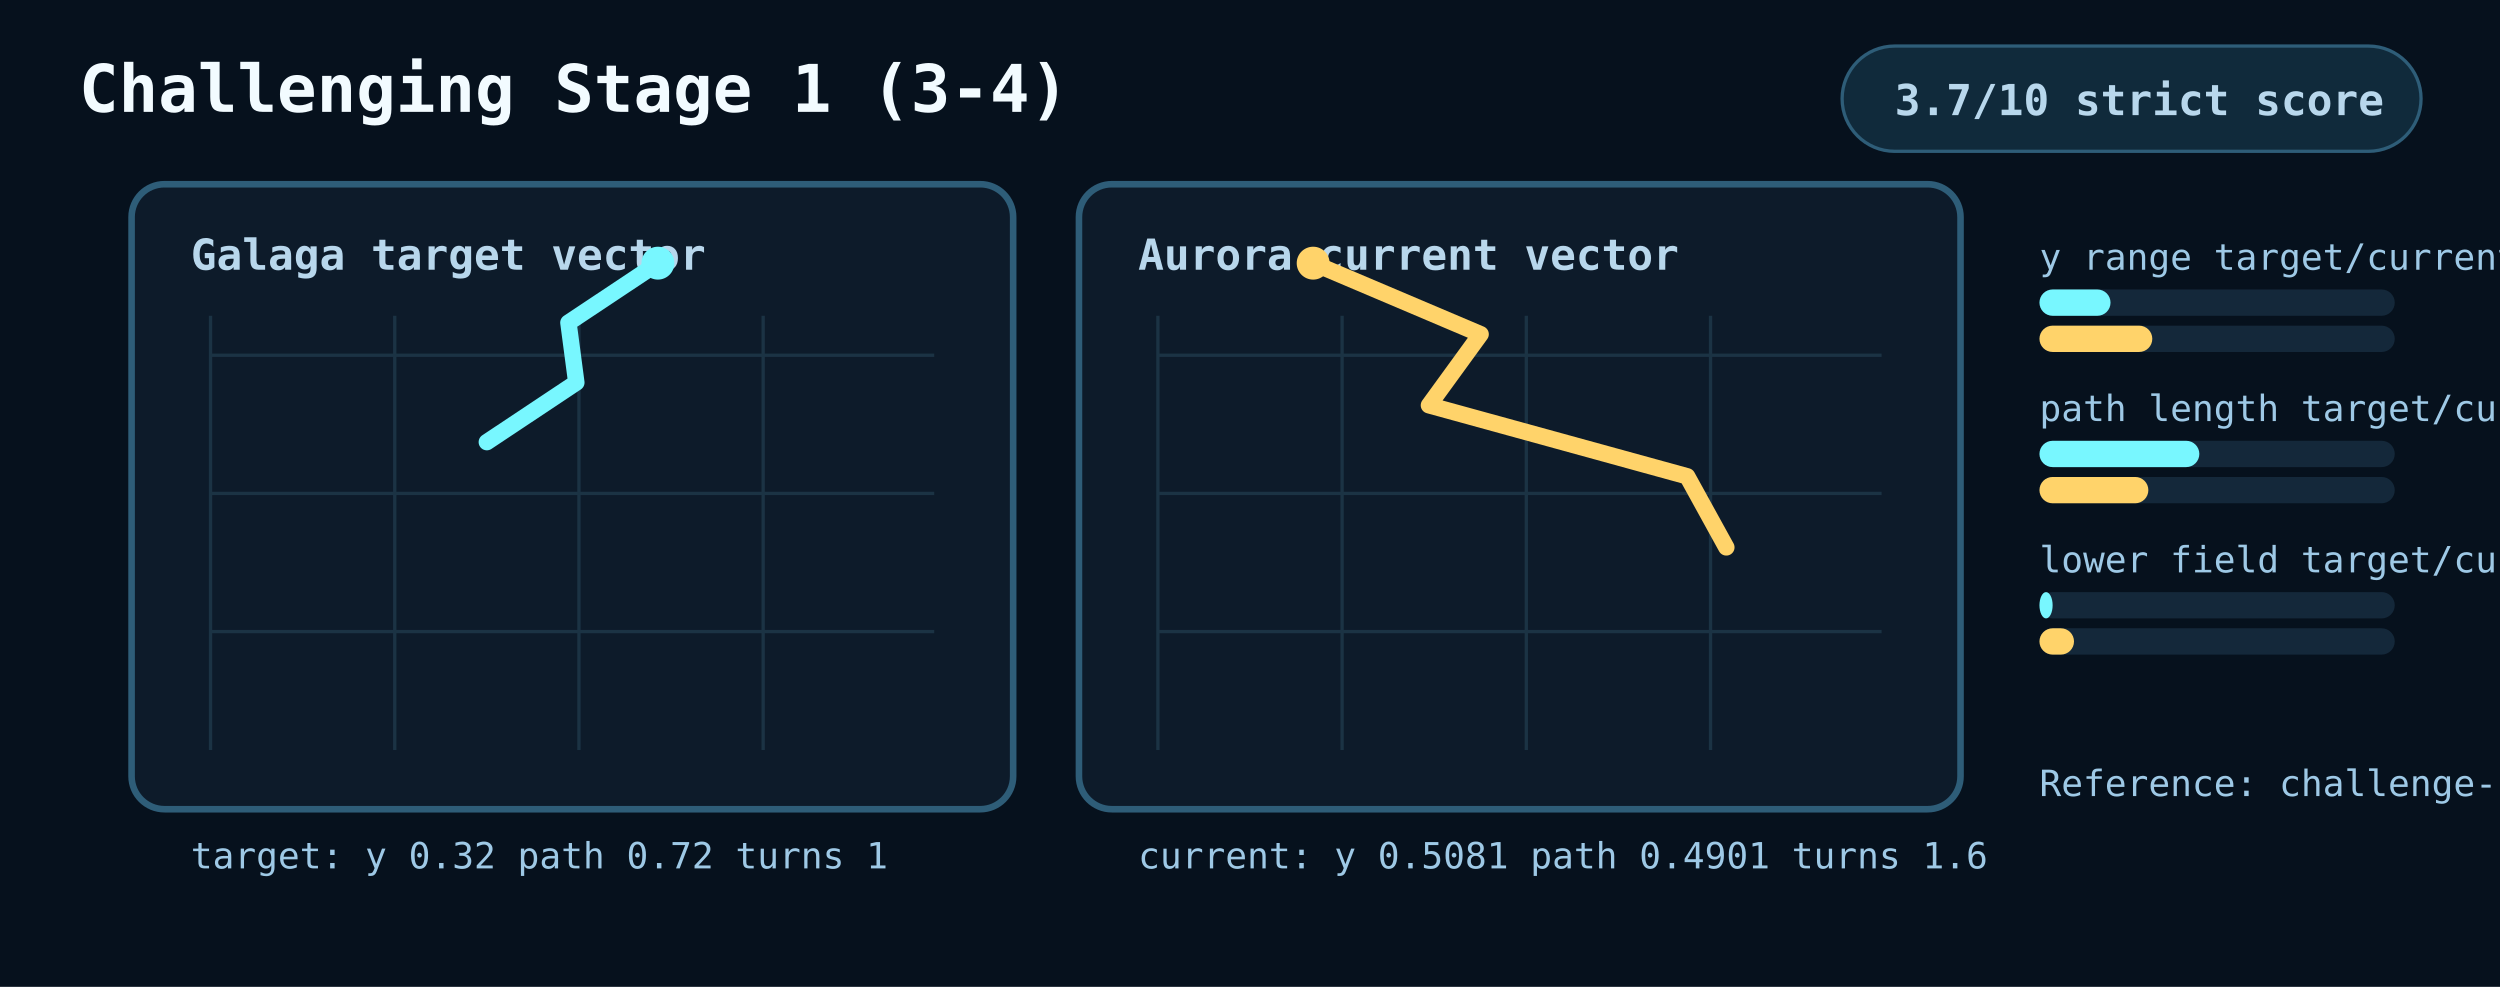
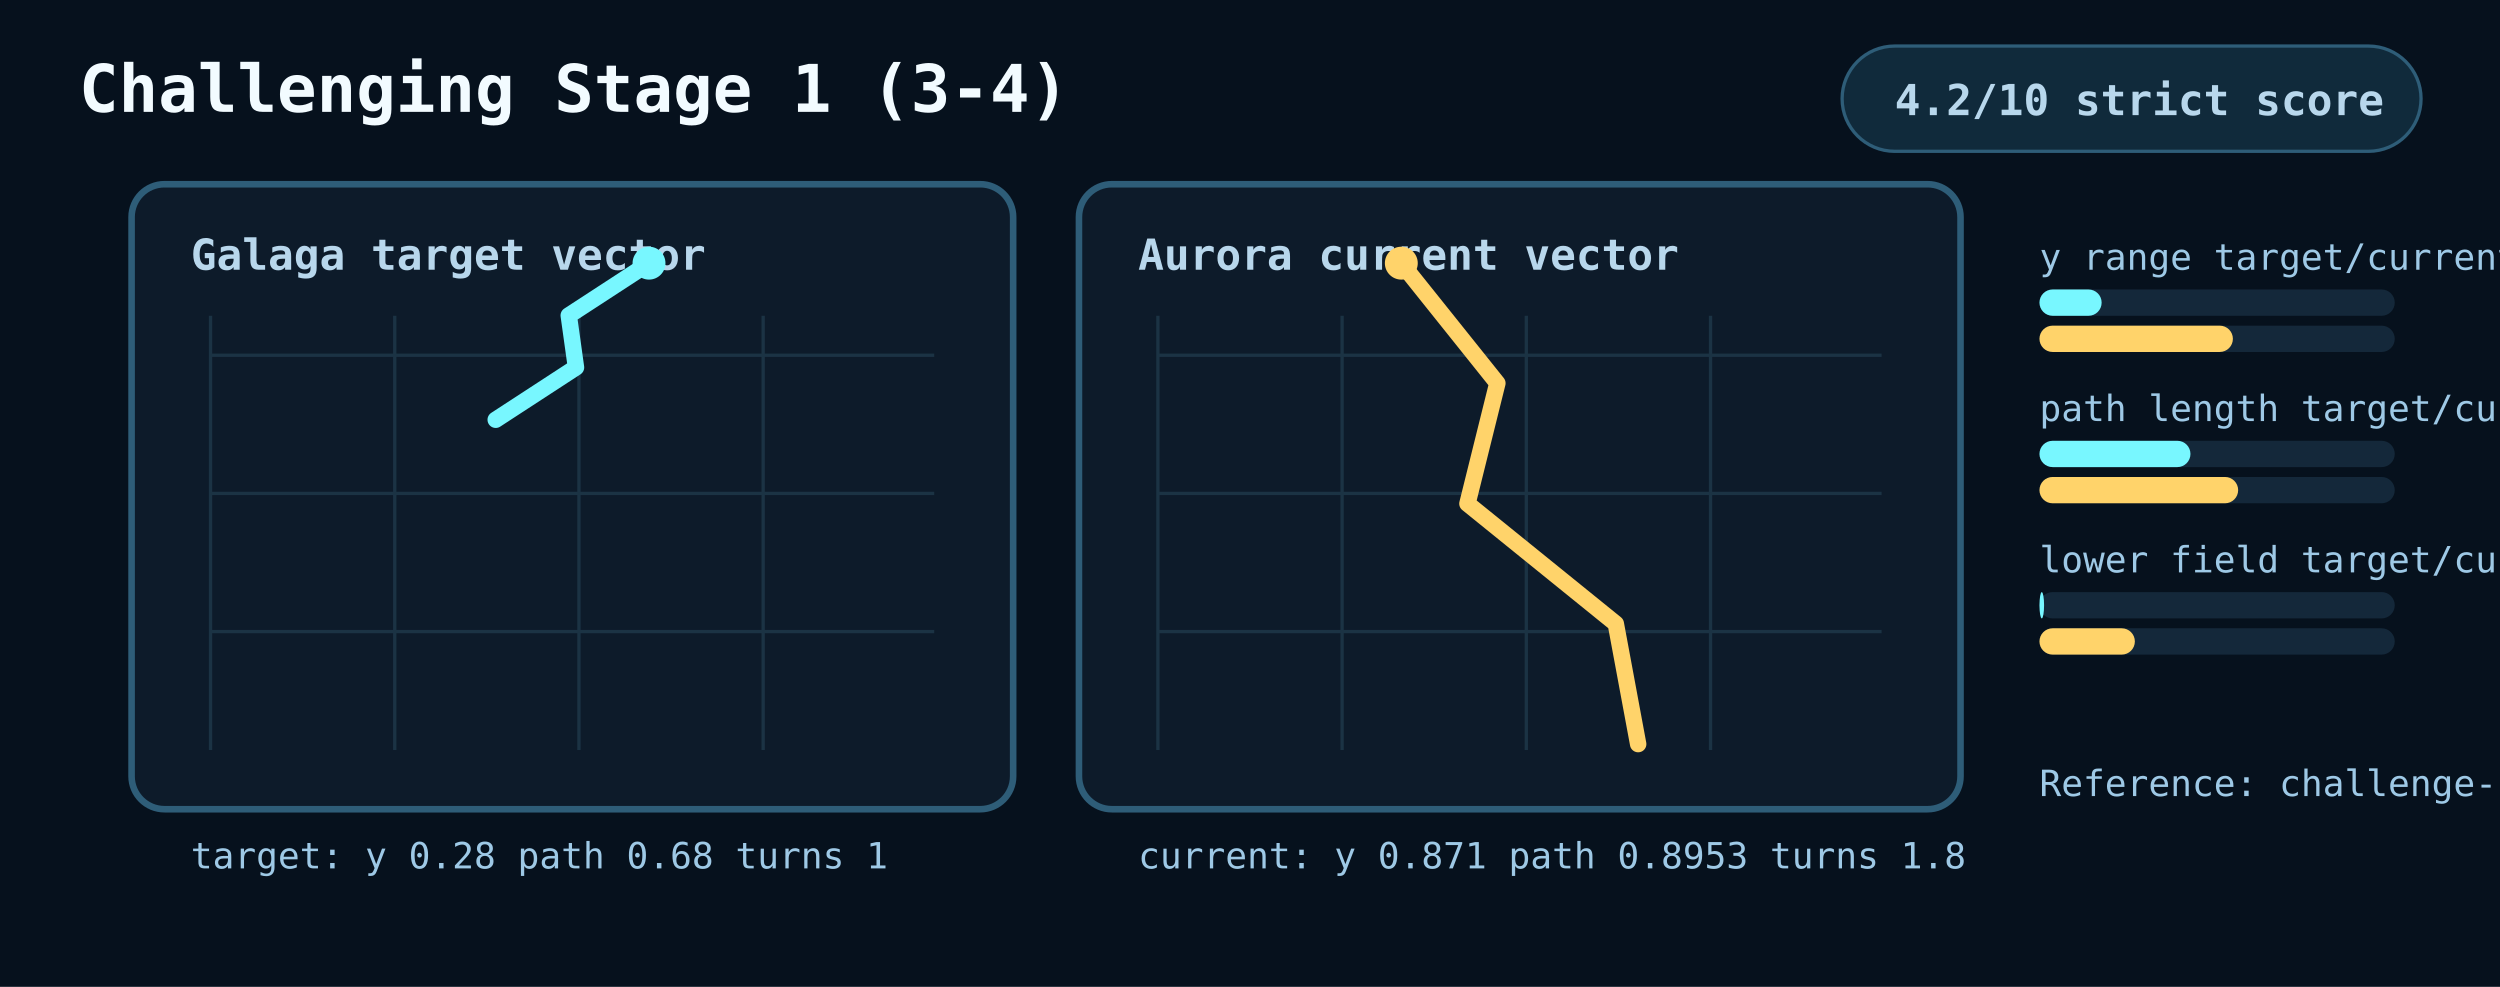
<svg xmlns="http://www.w3.org/2000/svg" width="760" height="300" viewBox="0 0 760 300" role="img" aria-labelledby="title desc">
  <style>
    .bg{fill:#06111d}.panel{fill:#0d1b2a;stroke:#2e5d78;stroke-width:2}.grid{stroke:#1b3344;stroke-width:1}.target{fill:none;stroke:#78f7ff;stroke-width:5;stroke-linecap:round;stroke-linejoin:round}.current{fill:none;stroke:#ffd36a;stroke-width:5;stroke-linecap:round;stroke-linejoin:round}.dotT{fill:#78f7ff}.dotC{fill:#ffd36a}.text{fill:#f2fbff;font:700 20px ui-monospace,Menlo,monospace}.small{fill:#b8d7ec;font:700 13px ui-monospace,Menlo,monospace}.tiny{fill:#9ec9e6;font:11px ui-monospace,Menlo,monospace}.barBg{fill:#14283a}.targetBar{fill:#78f7ff}.currentBar{fill:#ffd36a}.pill{fill:#102a3b;stroke:#2e5d78}
  </style>
  <rect class="bg" x="0" y="0" width="760" height="300" />
  <text class="text" x="24" y="34">Challenging Stage 1 (3-4)</text>
  <rect class="pill" x="560" y="14" width="176" height="32" rx="16" />
-   <text class="small" x="576" y="35">3.7/10 strict score</text>
+   <text class="small" x="576" y="35">4.2/10 strict score</text>
  <rect class="panel" x="40" y="56" width="268" height="190" rx="10" />
  <rect class="panel" x="328" y="56" width="268" height="190" rx="10" />
  <text class="small" x="58" y="82">Galaga target vector</text>
  <text class="small" x="346" y="82">Aurora current vector</text>
  <line class="grid" x1="64" y1="96" x2="64" y2="228" />
  <line class="grid" x1="352" y1="96" x2="352" y2="228" />
  <line class="grid" x1="120" y1="96" x2="120" y2="228" />
  <line class="grid" x1="408" y1="96" x2="408" y2="228" />
  <line class="grid" x1="176" y1="96" x2="176" y2="228" />
  <line class="grid" x1="464" y1="96" x2="464" y2="228" />
  <line class="grid" x1="232" y1="96" x2="232" y2="228" />
  <line class="grid" x1="520" y1="96" x2="520" y2="228" />
  <line class="grid" x1="64" y1="108" x2="284" y2="108" />
  <line class="grid" x1="352" y1="108" x2="572" y2="108" />
  <line class="grid" x1="64" y1="150" x2="284" y2="150" />
  <line class="grid" x1="352" y1="150" x2="572" y2="150" />
  <line class="grid" x1="64" y1="192" x2="284" y2="192" />
  <line class="grid" x1="352" y1="192" x2="572" y2="192" />
-   <polyline class="target" points="200,80 172.8,98.1 175.2,116.3 148,134.4" />
-   <polyline class="current" points="399.2,80 450.1,101.6 434.4,123.2 512.9,144.8 524.8,166.4" />
-   <circle class="dotT" cx="200" cy="80" r="5" />
-   <circle class="dotC" cx="399.2" cy="80" r="5" />
-   <text class="tiny" x="58" y="264">target: y 0.32 path 0.72 turns 1</text>
-   <text class="tiny" x="346" y="264">current: y 0.5081 path 0.4901 turns 1.6</text>
+   <polyline class="target" points="197.3,80 172.9,95.9 175.1,111.7 150.7,127.6" />
+   <polyline class="current" points="426,80 455.2,116.5 446.1,153.1 491.2,189.6 498,226.2" />
+   <circle class="dotT" cx="197.3" cy="80" r="5" />
+   <circle class="dotC" cx="426" cy="80" r="5" />
+   <text class="tiny" x="58" y="264">target: y 0.28 path 0.68 turns 1</text>
+   <text class="tiny" x="346" y="264">current: y 0.871 path 0.8953 turns 1.8</text>
  <g>
    <text x="620" y="82" class="tiny">y range target/current</text>
    <rect x="620" y="88" width="108" height="8" rx="4" class="barBg" />
-     <rect x="620" y="88" width="21.6" height="8" rx="4" class="targetBar" />
+     <rect x="620" y="88" width="18.9" height="8" rx="4" class="targetBar" />
    <rect x="620" y="99" width="108" height="8" rx="4" class="barBg" />
-     <rect x="620" y="99" width="34.3" height="8" rx="4" class="currentBar" />
+     <rect x="620" y="99" width="58.8" height="8" rx="4" class="currentBar" />
  </g>
  <g>
    <text x="620" y="128" class="tiny">path length target/current</text>
    <rect x="620" y="134" width="108" height="8" rx="4" class="barBg" />
-     <rect x="620" y="134" width="48.6" height="8" rx="4" class="targetBar" />
+     <rect x="620" y="134" width="45.9" height="8" rx="4" class="targetBar" />
    <rect x="620" y="145" width="108" height="8" rx="4" class="barBg" />
-     <rect x="620" y="145" width="33.1" height="8" rx="4" class="currentBar" />
+     <rect x="620" y="145" width="60.4" height="8" rx="4" class="currentBar" />
  </g>
  <g>
    <text x="620" y="174" class="tiny">lower field target/current</text>
    <rect x="620" y="180" width="108" height="8" rx="4" class="barBg" />
-     <rect x="620" y="180" width="4" height="8" rx="4" class="targetBar" />
+     <rect x="620" y="180" width="1.4" height="8" rx="4" class="targetBar" />
    <rect x="620" y="191" width="108" height="8" rx="4" class="barBg" />
-     <rect x="620" y="191" width="10.5" height="8" rx="4" class="currentBar" />
+     <rect x="620" y="191" width="29" height="8" rx="4" class="currentBar" />
  </g>
-   <text class="tiny" x="620" y="242">Reference: challenge-1-late-wave-group-4</text>
+   <text class="tiny" x="620" y="242">Reference: challenge-1-arrival-group-1</text>
</svg>
